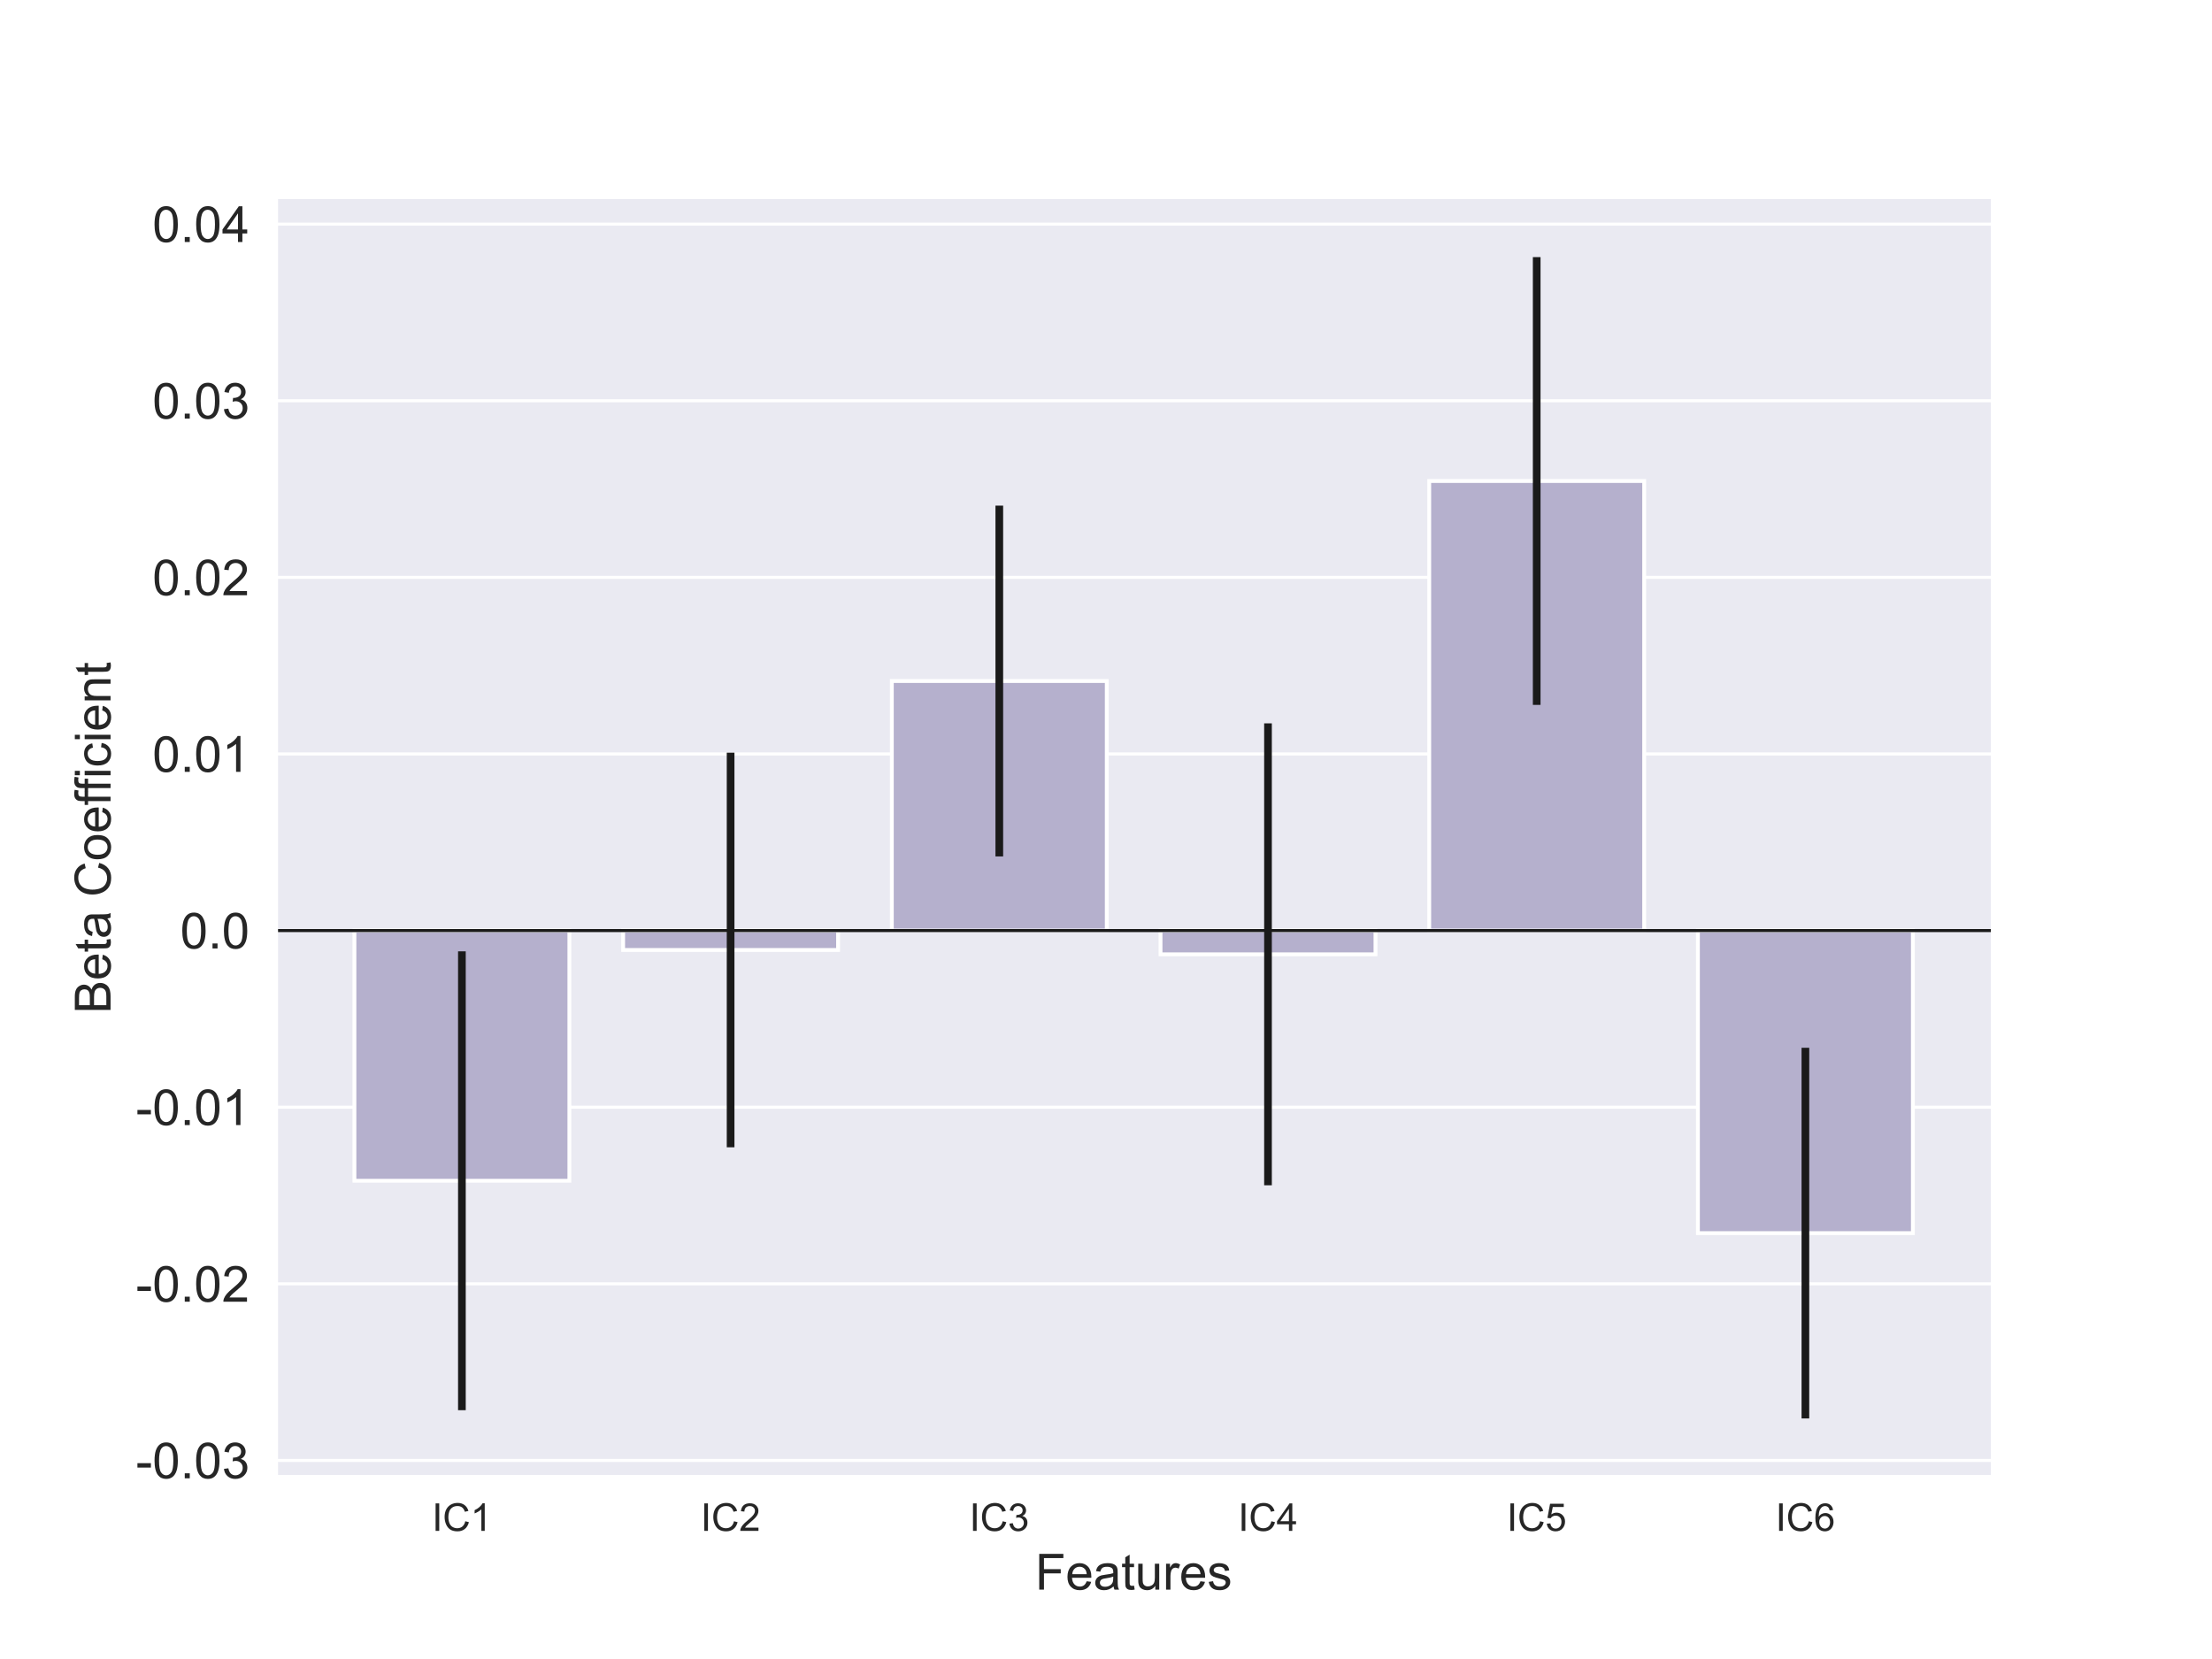
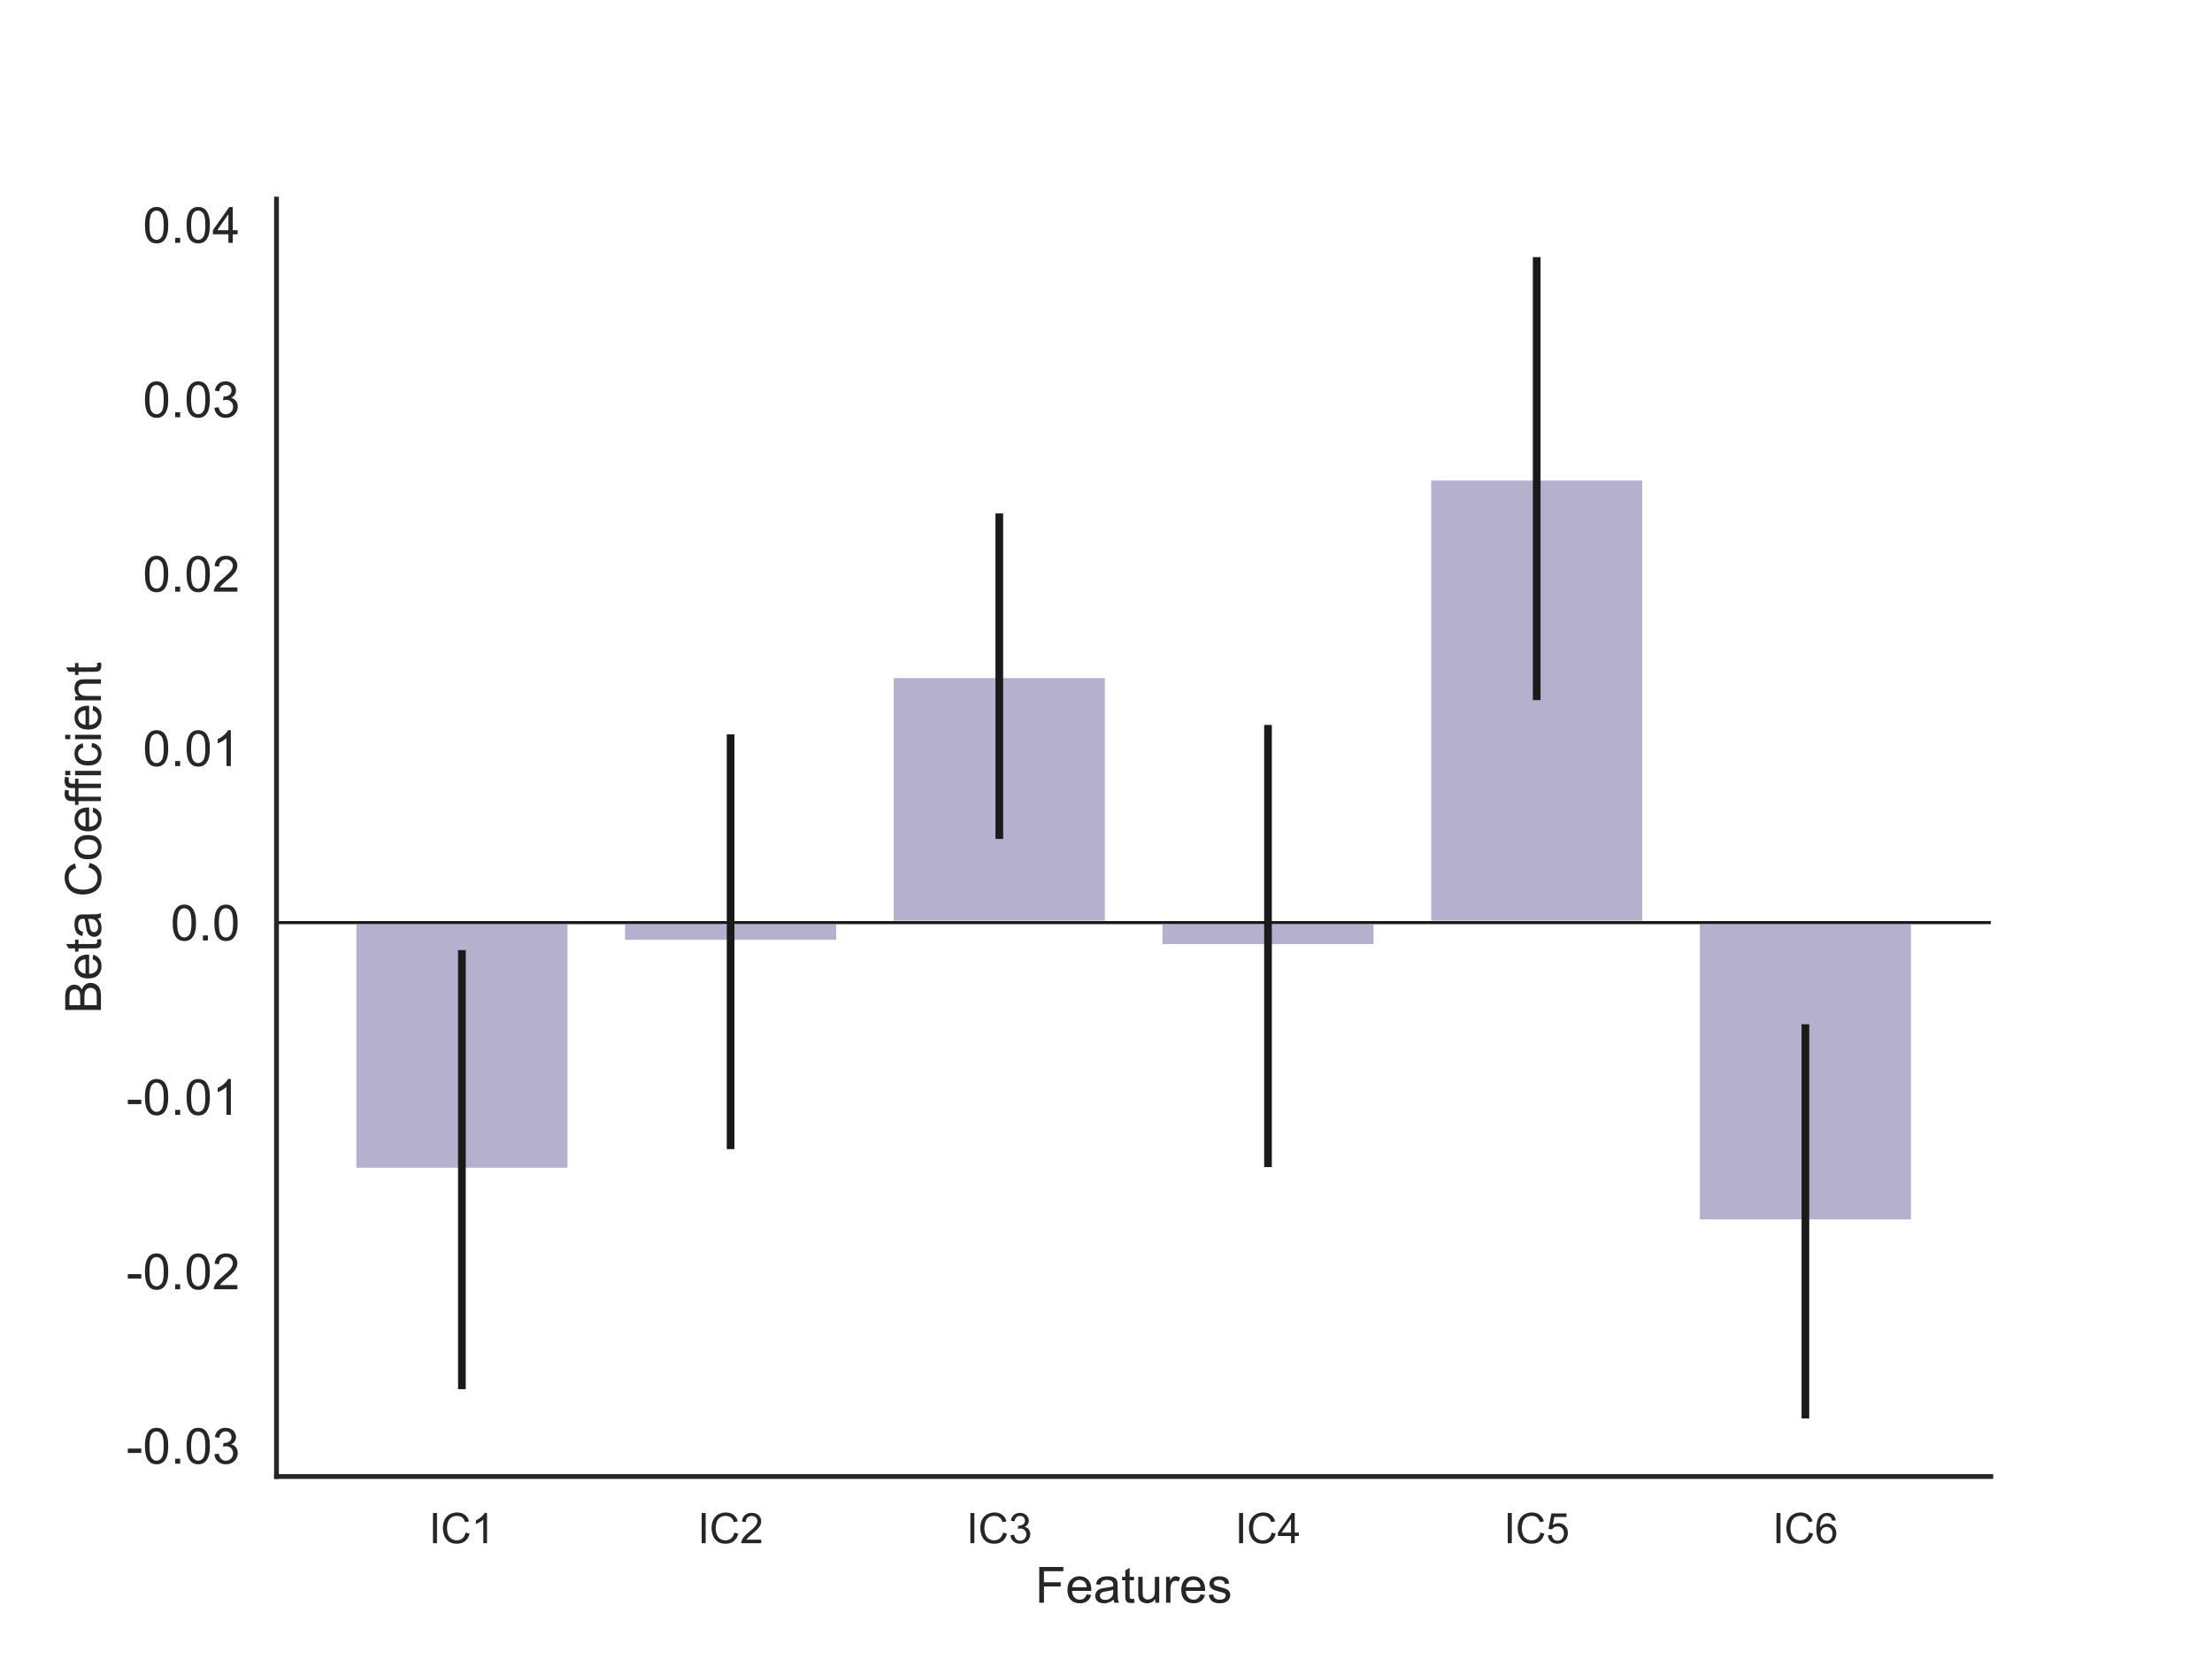
<svg xmlns="http://www.w3.org/2000/svg" xmlns:xlink="http://www.w3.org/1999/xlink" width="576pt" height="432pt" viewBox="0 0 576 432" version="1.1">
  <defs>
    <style type="text/css">*{stroke-linejoin: round; stroke-linecap: butt}</style>
  </defs>
  <g id="figure_1">
    <g id="patch_1">
      <path d="M 0 432  L 576 432  L 576 0  L 0 0  z " style="fill: #ffffff" />
    </g>
    <g id="axes_1">
      <g id="patch_2">
-         <path d="M 72 384.48  L 518.4 384.48  L 518.4 51.84  L 72 51.84  z " style="fill: #eaeaf2" />
+         <path d="M 72 384.48  L 518.4 384.48  L 518.4 51.84  L 72 51.84  z " style="fill: #ffffff" />
      </g>
      <g id="matplotlib.axis_1">
        <g id="xtick_1">
          <g id="text_1">
-             <g style="fill: #262626" transform="translate(112.4979 398.6378) scale(0.1 -0.1)">
+             <g style="fill: #262626" transform="translate(111.7199 401.8536) scale(0.11 -0.11)">
              <defs>
                <path id="ArialMT-49" d="M 597 0  L 597 4581  L 1203 4581  L 1203 0  L 597 0  z " transform="scale(0.015625)" />
                <path id="ArialMT-43" d="M 3763 1606  L 4369 1453  Q 4178 706 3683 314  Q 3188 -78 2472 -78  Q 1731 -78 1267 223  Q 803 525 561 1097  Q 319 1669 319 2325  Q 319 3041 592 3573  Q 866 4106 1370 4382  Q 1875 4659 2481 4659  Q 3169 4659 3637 4309  Q 4106 3959 4291 3325  L 3694 3184  Q 3534 3684 3231 3912  Q 2928 4141 2469 4141  Q 1941 4141 1586 3887  Q 1231 3634 1087 3207  Q 944 2781 944 2328  Q 944 1744 1114 1308  Q 1284 872 1643 656  Q 2003 441 2422 441  Q 2931 441 3284 734  Q 3638 1028 3763 1606  z " transform="scale(0.015625)" />
                <path id="ArialMT-31" d="M 2384 0  L 1822 0  L 1822 3584  Q 1619 3391 1289 3197  Q 959 3003 697 2906  L 697 3450  Q 1169 3672 1522 3987  Q 1875 4303 2022 4600  L 2384 4600  L 2384 0  z " transform="scale(0.015625)" />
              </defs>
              <use xlink:href="#ArialMT-49" />
              <use xlink:href="#ArialMT-43" x="27.783" />
              <use xlink:href="#ArialMT-31" x="100" />
            </g>
          </g>
        </g>
        <g id="xtick_2">
          <g id="text_2">
-             <g style="fill: #262626" transform="translate(182.4666 398.6378) scale(0.1 -0.1)">
+             <g style="fill: #262626" transform="translate(181.6885 401.8536) scale(0.11 -0.11)">
              <defs>
                <path id="ArialMT-32" d="M 3222 541  L 3222 0  L 194 0  Q 188 203 259 391  Q 375 700 629 1000  Q 884 1300 1366 1694  Q 2113 2306 2375 2664  Q 2638 3022 2638 3341  Q 2638 3675 2398 3904  Q 2159 4134 1775 4134  Q 1369 4134 1125 3890  Q 881 3647 878 3216  L 300 3275  Q 359 3922 746 4261  Q 1134 4600 1788 4600  Q 2447 4600 2831 4234  Q 3216 3869 3216 3328  Q 3216 3053 3103 2787  Q 2991 2522 2730 2228  Q 2469 1934 1863 1422  Q 1356 997 1212 845  Q 1069 694 975 541  L 3222 541  z " transform="scale(0.015625)" />
              </defs>
              <use xlink:href="#ArialMT-49" />
              <use xlink:href="#ArialMT-43" x="27.783" />
              <use xlink:href="#ArialMT-32" x="100" />
            </g>
          </g>
        </g>
        <g id="xtick_3">
          <g id="text_3">
-             <g style="fill: #262626" transform="translate(252.4352 398.6378) scale(0.1 -0.1)">
+             <g style="fill: #262626" transform="translate(251.6572 401.8536) scale(0.11 -0.11)">
              <defs>
                <path id="ArialMT-33" d="M 269 1209  L 831 1284  Q 928 806 1161 595  Q 1394 384 1728 384  Q 2125 384 2398 659  Q 2672 934 2672 1341  Q 2672 1728 2419 1979  Q 2166 2231 1775 2231  Q 1616 2231 1378 2169  L 1441 2663  Q 1497 2656 1531 2656  Q 1891 2656 2178 2843  Q 2466 3031 2466 3422  Q 2466 3731 2256 3934  Q 2047 4138 1716 4138  Q 1388 4138 1169 3931  Q 950 3725 888 3313  L 325 3413  Q 428 3978 793 4289  Q 1159 4600 1703 4600  Q 2078 4600 2393 4439  Q 2709 4278 2876 4000  Q 3044 3722 3044 3409  Q 3044 3113 2884 2869  Q 2725 2625 2413 2481  Q 2819 2388 3044 2092  Q 3269 1797 3269 1353  Q 3269 753 2831 336  Q 2394 -81 1725 -81  Q 1122 -81 723 278  Q 325 638 269 1209  z " transform="scale(0.015625)" />
              </defs>
              <use xlink:href="#ArialMT-49" />
              <use xlink:href="#ArialMT-43" x="27.783" />
              <use xlink:href="#ArialMT-33" x="100" />
            </g>
          </g>
        </g>
        <g id="xtick_4">
          <g id="text_4">
-             <g style="fill: #262626" transform="translate(322.4039 398.6378) scale(0.1 -0.1)">
+             <g style="fill: #262626" transform="translate(321.6258 401.8536) scale(0.11 -0.11)">
              <defs>
                <path id="ArialMT-34" d="M 2069 0  L 2069 1097  L 81 1097  L 81 1613  L 2172 4581  L 2631 4581  L 2631 1613  L 3250 1613  L 3250 1097  L 2631 1097  L 2631 0  L 2069 0  z M 2069 1613  L 2069 3678  L 634 1613  L 2069 1613  z " transform="scale(0.015625)" />
              </defs>
              <use xlink:href="#ArialMT-49" />
              <use xlink:href="#ArialMT-43" x="27.783" />
              <use xlink:href="#ArialMT-34" x="100" />
            </g>
          </g>
        </g>
        <g id="xtick_5">
          <g id="text_5">
-             <g style="fill: #262626" transform="translate(392.3725 398.6378) scale(0.1 -0.1)">
+             <g style="fill: #262626" transform="translate(391.5945 401.8536) scale(0.11 -0.11)">
              <defs>
                <path id="ArialMT-35" d="M 266 1200  L 856 1250  Q 922 819 1161 601  Q 1400 384 1738 384  Q 2144 384 2425 690  Q 2706 997 2706 1503  Q 2706 1984 2436 2262  Q 2166 2541 1728 2541  Q 1456 2541 1237 2417  Q 1019 2294 894 2097  L 366 2166  L 809 4519  L 3088 4519  L 3088 3981  L 1259 3981  L 1013 2750  Q 1425 3038 1878 3038  Q 2478 3038 2890 2622  Q 3303 2206 3303 1553  Q 3303 931 2941 478  Q 2500 -78 1738 -78  Q 1113 -78 717 272  Q 322 622 266 1200  z " transform="scale(0.015625)" />
              </defs>
              <use xlink:href="#ArialMT-49" />
              <use xlink:href="#ArialMT-43" x="27.783" />
              <use xlink:href="#ArialMT-35" x="100" />
            </g>
          </g>
        </g>
        <g id="xtick_6">
          <g id="text_6">
-             <g style="fill: #262626" transform="translate(462.3412 398.6378) scale(0.1 -0.1)">
+             <g style="fill: #262626" transform="translate(461.5631 401.8536) scale(0.11 -0.11)">
              <defs>
                <path id="ArialMT-36" d="M 3184 3459  L 2625 3416  Q 2550 3747 2413 3897  Q 2184 4138 1850 4138  Q 1581 4138 1378 3988  Q 1113 3794 959 3422  Q 806 3050 800 2363  Q 1003 2672 1297 2822  Q 1591 2972 1913 2972  Q 2475 2972 2870 2558  Q 3266 2144 3266 1488  Q 3266 1056 3080 686  Q 2894 316 2569 119  Q 2244 -78 1831 -78  Q 1128 -78 684 439  Q 241 956 241 2144  Q 241 3472 731 4075  Q 1159 4600 1884 4600  Q 2425 4600 2770 4297  Q 3116 3994 3184 3459  z M 888 1484  Q 888 1194 1011 928  Q 1134 663 1356 523  Q 1578 384 1822 384  Q 2178 384 2434 671  Q 2691 959 2691 1453  Q 2691 1928 2437 2201  Q 2184 2475 1800 2475  Q 1419 2475 1153 2201  Q 888 1928 888 1484  z " transform="scale(0.015625)" />
              </defs>
              <use xlink:href="#ArialMT-49" />
              <use xlink:href="#ArialMT-43" x="27.783" />
              <use xlink:href="#ArialMT-36" x="100" />
            </g>
          </g>
        </g>
        <g id="text_7">
-           <g style="fill: #262626" transform="translate(269.5514 413.9305) scale(0.13 -0.13)">
+           <g style="fill: #262626" transform="translate(269.5514 417.345) scale(0.13 -0.13)">
            <defs>
              <path id="ArialMT-46" d="M 525 0  L 525 4581  L 3616 4581  L 3616 4041  L 1131 4041  L 1131 2622  L 3281 2622  L 3281 2081  L 1131 2081  L 1131 0  L 525 0  z " transform="scale(0.015625)" />
              <path id="ArialMT-65" d="M 2694 1069  L 3275 997  Q 3138 488 2766 206  Q 2394 -75 1816 -75  Q 1088 -75 661 373  Q 234 822 234 1631  Q 234 2469 665 2931  Q 1097 3394 1784 3394  Q 2450 3394 2872 2941  Q 3294 2488 3294 1666  Q 3294 1616 3291 1516  L 816 1516  Q 847 969 1125 678  Q 1403 388 1819 388  Q 2128 388 2347 550  Q 2566 713 2694 1069  z M 847 1978  L 2700 1978  Q 2663 2397 2488 2606  Q 2219 2931 1791 2931  Q 1403 2931 1139 2672  Q 875 2413 847 1978  z " transform="scale(0.015625)" />
              <path id="ArialMT-61" d="M 2588 409  Q 2275 144 1986 34  Q 1697 -75 1366 -75  Q 819 -75 525 192  Q 231 459 231 875  Q 231 1119 342 1320  Q 453 1522 633 1644  Q 813 1766 1038 1828  Q 1203 1872 1538 1913  Q 2219 1994 2541 2106  Q 2544 2222 2544 2253  Q 2544 2597 2384 2738  Q 2169 2928 1744 2928  Q 1347 2928 1158 2789  Q 969 2650 878 2297  L 328 2372  Q 403 2725 575 2942  Q 747 3159 1072 3276  Q 1397 3394 1825 3394  Q 2250 3394 2515 3294  Q 2781 3194 2906 3042  Q 3031 2891 3081 2659  Q 3109 2516 3109 2141  L 3109 1391  Q 3109 606 3145 398  Q 3181 191 3288 0  L 2700 0  Q 2613 175 2588 409  z M 2541 1666  Q 2234 1541 1622 1453  Q 1275 1403 1131 1340  Q 988 1278 909 1158  Q 831 1038 831 891  Q 831 666 1001 516  Q 1172 366 1500 366  Q 1825 366 2078 508  Q 2331 650 2450 897  Q 2541 1088 2541 1459  L 2541 1666  z " transform="scale(0.015625)" />
              <path id="ArialMT-74" d="M 1650 503  L 1731 6  Q 1494 -44 1306 -44  Q 1000 -44 831 53  Q 663 150 594 308  Q 525 466 525 972  L 525 2881  L 113 2881  L 113 3319  L 525 3319  L 525 4141  L 1084 4478  L 1084 3319  L 1650 3319  L 1650 2881  L 1084 2881  L 1084 941  Q 1084 700 1114 631  Q 1144 563 1211 522  Q 1278 481 1403 481  Q 1497 481 1650 503  z " transform="scale(0.015625)" />
              <path id="ArialMT-75" d="M 2597 0  L 2597 488  Q 2209 -75 1544 -75  Q 1250 -75 995 37  Q 741 150 617 320  Q 494 491 444 738  Q 409 903 409 1263  L 409 3319  L 972 3319  L 972 1478  Q 972 1038 1006 884  Q 1059 663 1231 536  Q 1403 409 1656 409  Q 1909 409 2131 539  Q 2353 669 2445 892  Q 2538 1116 2538 1541  L 2538 3319  L 3100 3319  L 3100 0  L 2597 0  z " transform="scale(0.015625)" />
              <path id="ArialMT-72" d="M 416 0  L 416 3319  L 922 3319  L 922 2816  Q 1116 3169 1280 3281  Q 1444 3394 1641 3394  Q 1925 3394 2219 3213  L 2025 2691  Q 1819 2813 1613 2813  Q 1428 2813 1281 2702  Q 1134 2591 1072 2394  Q 978 2094 978 1738  L 978 0  L 416 0  z " transform="scale(0.015625)" />
              <path id="ArialMT-73" d="M 197 991  L 753 1078  Q 800 744 1014 566  Q 1228 388 1613 388  Q 2000 388 2187 545  Q 2375 703 2375 916  Q 2375 1106 2209 1216  Q 2094 1291 1634 1406  Q 1016 1563 777 1677  Q 538 1791 414 1992  Q 291 2194 291 2438  Q 291 2659 392 2848  Q 494 3038 669 3163  Q 800 3259 1026 3326  Q 1253 3394 1513 3394  Q 1903 3394 2198 3281  Q 2494 3169 2634 2976  Q 2775 2784 2828 2463  L 2278 2388  Q 2241 2644 2061 2787  Q 1881 2931 1553 2931  Q 1166 2931 1000 2803  Q 834 2675 834 2503  Q 834 2394 903 2306  Q 972 2216 1119 2156  Q 1203 2125 1616 2013  Q 2213 1853 2448 1751  Q 2684 1650 2818 1456  Q 2953 1263 2953 975  Q 2953 694 2789 445  Q 2625 197 2315 61  Q 2006 -75 1616 -75  Q 969 -75 630 194  Q 291 463 197 991  z " transform="scale(0.015625)" />
            </defs>
            <use xlink:href="#ArialMT-46" />
            <use xlink:href="#ArialMT-65" x="61.084" />
            <use xlink:href="#ArialMT-61" x="116.699" />
            <use xlink:href="#ArialMT-74" x="172.314" />
            <use xlink:href="#ArialMT-75" x="200.098" />
            <use xlink:href="#ArialMT-72" x="255.713" />
            <use xlink:href="#ArialMT-65" x="289.014" />
            <use xlink:href="#ArialMT-73" x="344.629" />
          </g>
        </g>
      </g>
      <g id="matplotlib.axis_2">
        <g id="ytick_1">
-           <g id="line2d_1">
-             <path d="M 72 380.294  L 518.4 380.294  " clip-path="url(#ped392d3586)" style="fill: none; stroke: #ffffff; stroke-width: 0.8; stroke-linecap: round" />
-           </g>
          <g id="text_8">
-             <g style="fill: #262626" transform="translate(35.37219 384.9464) scale(0.13 -0.13)">
+             <g style="fill: #262626" transform="translate(32.87219 381.1406) scale(0.13 -0.13)">
              <defs>
                <path id="ArialMT-2d" d="M 203 1375  L 203 1941  L 1931 1941  L 1931 1375  L 203 1375  z " transform="scale(0.015625)" />
                <path id="ArialMT-30" d="M 266 2259  Q 266 3072 433 3567  Q 600 4063 929 4331  Q 1259 4600 1759 4600  Q 2128 4600 2406 4451  Q 2684 4303 2865 4023  Q 3047 3744 3150 3342  Q 3253 2941 3253 2259  Q 3253 1453 3087 958  Q 2922 463 2592 192  Q 2263 -78 1759 -78  Q 1097 -78 719 397  Q 266 969 266 2259  z M 844 2259  Q 844 1131 1108 757  Q 1372 384 1759 384  Q 2147 384 2411 759  Q 2675 1134 2675 2259  Q 2675 3391 2411 3762  Q 2147 4134 1753 4134  Q 1366 4134 1134 3806  Q 844 3388 844 2259  z " transform="scale(0.015625)" />
                <path id="ArialMT-2e" d="M 581 0  L 581 641  L 1222 641  L 1222 0  L 581 0  z " transform="scale(0.015625)" />
              </defs>
              <use xlink:href="#ArialMT-2d" />
              <use xlink:href="#ArialMT-30" x="33.301" />
              <use xlink:href="#ArialMT-2e" x="88.916" />
              <use xlink:href="#ArialMT-30" x="116.699" />
              <use xlink:href="#ArialMT-33" x="172.314" />
            </g>
          </g>
        </g>
        <g id="ytick_2">
-           <g id="line2d_2">
-             <path d="M 72 334.304  L 518.4 334.304  " clip-path="url(#ped392d3586)" style="fill: none; stroke: #ffffff; stroke-width: 0.8; stroke-linecap: round" />
-           </g>
          <g id="text_9">
-             <g style="fill: #262626" transform="translate(35.37219 338.9569) scale(0.13 -0.13)">
+             <g style="fill: #262626" transform="translate(32.87219 335.7254) scale(0.13 -0.13)">
              <use xlink:href="#ArialMT-2d" />
              <use xlink:href="#ArialMT-30" x="33.301" />
              <use xlink:href="#ArialMT-2e" x="88.916" />
              <use xlink:href="#ArialMT-30" x="116.699" />
              <use xlink:href="#ArialMT-32" x="172.314" />
            </g>
          </g>
        </g>
        <g id="ytick_3">
-           <g id="line2d_3">
-             <path d="M 72 288.315  L 518.4 288.315  " clip-path="url(#ped392d3586)" style="fill: none; stroke: #ffffff; stroke-width: 0.8; stroke-linecap: round" />
-           </g>
          <g id="text_10">
-             <g style="fill: #262626" transform="translate(35.37219 292.9674) scale(0.13 -0.13)">
+             <g style="fill: #262626" transform="translate(32.87219 290.3101) scale(0.13 -0.13)">
              <use xlink:href="#ArialMT-2d" />
              <use xlink:href="#ArialMT-30" x="33.301" />
              <use xlink:href="#ArialMT-2e" x="88.916" />
              <use xlink:href="#ArialMT-30" x="116.699" />
              <use xlink:href="#ArialMT-31" x="172.314" />
            </g>
          </g>
        </g>
        <g id="ytick_4">
-           <g id="line2d_4">
-             <path d="M 72 242.325  L 518.4 242.325  " clip-path="url(#ped392d3586)" style="fill: none; stroke: #ffffff; stroke-width: 0.8; stroke-linecap: round" />
-           </g>
          <g id="text_11">
-             <g style="fill: #262626" transform="translate(46.93 246.9779) scale(0.13 -0.13)">
+             <g style="fill: #262626" transform="translate(44.43 244.8949) scale(0.13 -0.13)">
              <use xlink:href="#ArialMT-30" />
              <use xlink:href="#ArialMT-2e" x="55.615" />
              <use xlink:href="#ArialMT-30" x="83.398" />
            </g>
          </g>
        </g>
        <g id="ytick_5">
-           <g id="line2d_5">
-             <path d="M 72 196.336  L 518.4 196.336  " clip-path="url(#ped392d3586)" style="fill: none; stroke: #ffffff; stroke-width: 0.8; stroke-linecap: round" />
-           </g>
          <g id="text_12">
-             <g style="fill: #262626" transform="translate(39.70078 200.9884) scale(0.13 -0.13)">
+             <g style="fill: #262626" transform="translate(37.20078 199.4796) scale(0.13 -0.13)">
              <use xlink:href="#ArialMT-30" />
              <use xlink:href="#ArialMT-2e" x="55.615" />
              <use xlink:href="#ArialMT-30" x="83.398" />
              <use xlink:href="#ArialMT-31" x="139.014" />
            </g>
          </g>
        </g>
        <g id="ytick_6">
-           <g id="line2d_6">
-             <path d="M 72 150.346  L 518.4 150.346  " clip-path="url(#ped392d3586)" style="fill: none; stroke: #ffffff; stroke-width: 0.8; stroke-linecap: round" />
-           </g>
          <g id="text_13">
-             <g style="fill: #262626" transform="translate(39.70078 154.9989) scale(0.13 -0.13)">
+             <g style="fill: #262626" transform="translate(37.20078 154.0643) scale(0.13 -0.13)">
              <use xlink:href="#ArialMT-30" />
              <use xlink:href="#ArialMT-2e" x="55.615" />
              <use xlink:href="#ArialMT-30" x="83.398" />
              <use xlink:href="#ArialMT-32" x="139.014" />
            </g>
          </g>
        </g>
        <g id="ytick_7">
-           <g id="line2d_7">
-             <path d="M 72 104.357  L 518.4 104.357  " clip-path="url(#ped392d3586)" style="fill: none; stroke: #ffffff; stroke-width: 0.8; stroke-linecap: round" />
-           </g>
          <g id="text_14">
-             <g style="fill: #262626" transform="translate(39.70078 109.0093) scale(0.13 -0.13)">
+             <g style="fill: #262626" transform="translate(37.20078 108.6491) scale(0.13 -0.13)">
              <use xlink:href="#ArialMT-30" />
              <use xlink:href="#ArialMT-2e" x="55.615" />
              <use xlink:href="#ArialMT-30" x="83.398" />
              <use xlink:href="#ArialMT-33" x="139.014" />
            </g>
          </g>
        </g>
        <g id="ytick_8">
-           <g id="line2d_8">
-             <path d="M 72 58.367  L 518.4 58.367  " clip-path="url(#ped392d3586)" style="fill: none; stroke: #ffffff; stroke-width: 0.8; stroke-linecap: round" />
-           </g>
          <g id="text_15">
-             <g style="fill: #262626" transform="translate(39.70078 63.01984) scale(0.13 -0.13)">
+             <g style="fill: #262626" transform="translate(37.20078 63.23382) scale(0.13 -0.13)">
              <use xlink:href="#ArialMT-30" />
              <use xlink:href="#ArialMT-2e" x="55.615" />
              <use xlink:href="#ArialMT-30" x="83.398" />
              <use xlink:href="#ArialMT-34" x="139.014" />
            </g>
          </g>
        </g>
        <g id="text_16">
-           <g style="fill: #262626" transform="translate(28.78844 263.9312) rotate(-90) scale(0.13 -0.13)">
+           <g style="fill: #262626" transform="translate(26.28844 263.9312) rotate(-90) scale(0.13 -0.13)">
            <defs>
              <path id="ArialMT-42" d="M 469 0  L 469 4581  L 2188 4581  Q 2713 4581 3030 4442  Q 3347 4303 3526 4014  Q 3706 3725 3706 3409  Q 3706 3116 3547 2856  Q 3388 2597 3066 2438  Q 3481 2316 3704 2022  Q 3928 1728 3928 1328  Q 3928 1006 3792 729  Q 3656 453 3456 303  Q 3256 153 2954 76  Q 2653 0 2216 0  L 469 0  z M 1075 2656  L 2066 2656  Q 2469 2656 2644 2709  Q 2875 2778 2992 2937  Q 3109 3097 3109 3338  Q 3109 3566 3000 3739  Q 2891 3913 2687 3977  Q 2484 4041 1991 4041  L 1075 4041  L 1075 2656  z M 1075 541  L 2216 541  Q 2509 541 2628 563  Q 2838 600 2978 687  Q 3119 775 3209 942  Q 3300 1109 3300 1328  Q 3300 1584 3169 1773  Q 3038 1963 2805 2039  Q 2572 2116 2134 2116  L 1075 2116  L 1075 541  z " transform="scale(0.015625)" />
              <path id="ArialMT-20" transform="scale(0.015625)" />
              <path id="ArialMT-6f" d="M 213 1659  Q 213 2581 725 3025  Q 1153 3394 1769 3394  Q 2453 3394 2887 2945  Q 3322 2497 3322 1706  Q 3322 1066 3130 698  Q 2938 331 2570 128  Q 2203 -75 1769 -75  Q 1072 -75 642 372  Q 213 819 213 1659  z M 791 1659  Q 791 1022 1069 705  Q 1347 388 1769 388  Q 2188 388 2466 706  Q 2744 1025 2744 1678  Q 2744 2294 2464 2611  Q 2184 2928 1769 2928  Q 1347 2928 1069 2612  Q 791 2297 791 1659  z " transform="scale(0.015625)" />
              <path id="ArialMT-66" d="M 556 0  L 556 2881  L 59 2881  L 59 3319  L 556 3319  L 556 3672  Q 556 4006 616 4169  Q 697 4388 901 4523  Q 1106 4659 1475 4659  Q 1713 4659 2000 4603  L 1916 4113  Q 1741 4144 1584 4144  Q 1328 4144 1222 4034  Q 1116 3925 1116 3625  L 1116 3319  L 1763 3319  L 1763 2881  L 1116 2881  L 1116 0  L 556 0  z " transform="scale(0.015625)" />
              <path id="ArialMT-69" d="M 425 3934  L 425 4581  L 988 4581  L 988 3934  L 425 3934  z M 425 0  L 425 3319  L 988 3319  L 988 0  L 425 0  z " transform="scale(0.015625)" />
              <path id="ArialMT-63" d="M 2588 1216  L 3141 1144  Q 3050 572 2676 248  Q 2303 -75 1759 -75  Q 1078 -75 664 370  Q 250 816 250 1647  Q 250 2184 428 2587  Q 606 2991 970 3192  Q 1334 3394 1763 3394  Q 2303 3394 2647 3120  Q 2991 2847 3088 2344  L 2541 2259  Q 2463 2594 2264 2762  Q 2066 2931 1784 2931  Q 1359 2931 1093 2626  Q 828 2322 828 1663  Q 828 994 1084 691  Q 1341 388 1753 388  Q 2084 388 2306 591  Q 2528 794 2588 1216  z " transform="scale(0.015625)" />
              <path id="ArialMT-6e" d="M 422 0  L 422 3319  L 928 3319  L 928 2847  Q 1294 3394 1984 3394  Q 2284 3394 2536 3286  Q 2788 3178 2913 3003  Q 3038 2828 3088 2588  Q 3119 2431 3119 2041  L 3119 0  L 2556 0  L 2556 2019  Q 2556 2363 2490 2533  Q 2425 2703 2258 2804  Q 2091 2906 1866 2906  Q 1506 2906 1245 2678  Q 984 2450 984 1813  L 984 0  L 422 0  z " transform="scale(0.015625)" />
            </defs>
            <use xlink:href="#ArialMT-42" />
            <use xlink:href="#ArialMT-65" x="66.699" />
            <use xlink:href="#ArialMT-74" x="122.314" />
            <use xlink:href="#ArialMT-61" x="150.098" />
            <use xlink:href="#ArialMT-20" x="205.713" />
            <use xlink:href="#ArialMT-43" x="233.496" />
            <use xlink:href="#ArialMT-6f" x="305.713" />
            <use xlink:href="#ArialMT-65" x="361.328" />
            <use xlink:href="#ArialMT-66" x="416.943" />
            <use xlink:href="#ArialMT-66" x="442.977" />
            <use xlink:href="#ArialMT-69" x="470.76" />
            <use xlink:href="#ArialMT-63" x="492.977" />
            <use xlink:href="#ArialMT-69" x="542.977" />
            <use xlink:href="#ArialMT-65" x="565.193" />
            <use xlink:href="#ArialMT-6e" x="620.809" />
            <use xlink:href="#ArialMT-74" x="676.424" />
          </g>
        </g>
      </g>
      <g id="patch_3">
-         <path d="M 92.291 242.325  L 148.266 242.325  L 148.266 307.469  L 92.291 307.469  z " clip-path="url(#ped392d3586)" style="fill: #b5b0cd; stroke: #ffffff; stroke-linejoin: miter" />
+         <path d="M 92.291 240.242  L 148.266 240.242  L 148.266 304.573  L 92.291 304.573  z " clip-path="url(#p9d8e249389)" style="fill: #b5b0cd; stroke: #ffffff; stroke-linejoin: miter" />
      </g>
      <g id="patch_4">
-         <path d="M 162.26 242.325  L 218.234 242.325  L 218.234 247.373  L 162.26 247.373  z " clip-path="url(#ped392d3586)" style="fill: #b5b0cd; stroke: #ffffff; stroke-linejoin: miter" />
+         <path d="M 162.26 240.242  L 218.234 240.242  L 218.234 245.227  L 162.26 245.227  z " clip-path="url(#p9d8e249389)" style="fill: #b5b0cd; stroke: #ffffff; stroke-linejoin: miter" />
      </g>
      <g id="patch_5">
-         <path d="M 232.228 242.325  L 288.203 242.325  L 288.203 177.337  L 232.228 177.337  z " clip-path="url(#ped392d3586)" style="fill: #b5b0cd; stroke: #ffffff; stroke-linejoin: miter" />
+         <path d="M 232.228 240.242  L 288.203 240.242  L 288.203 176.066  L 232.228 176.066  z " clip-path="url(#p9d8e249389)" style="fill: #b5b0cd; stroke: #ffffff; stroke-linejoin: miter" />
      </g>
      <g id="patch_6">
-         <path d="M 302.197 242.325  L 358.172 242.325  L 358.172 248.502  L 302.197 248.502  z " clip-path="url(#ped392d3586)" style="fill: #b5b0cd; stroke: #ffffff; stroke-linejoin: miter" />
+         <path d="M 302.197 240.242  L 358.172 240.242  L 358.172 246.342  L 302.197 246.342  z " clip-path="url(#p9d8e249389)" style="fill: #b5b0cd; stroke: #ffffff; stroke-linejoin: miter" />
      </g>
      <g id="patch_7">
-         <path d="M 372.166 242.325  L 428.14 242.325  L 428.14 125.254  L 372.166 125.254  z " clip-path="url(#ped392d3586)" style="fill: #b5b0cd; stroke: #ffffff; stroke-linejoin: miter" />
+         <path d="M 372.166 240.242  L 428.14 240.242  L 428.14 124.633  L 372.166 124.633  z " clip-path="url(#p9d8e249389)" style="fill: #b5b0cd; stroke: #ffffff; stroke-linejoin: miter" />
      </g>
      <g id="patch_8">
-         <path d="M 442.134 242.325  L 498.109 242.325  L 498.109 321.102  L 442.134 321.102  z " clip-path="url(#ped392d3586)" style="fill: #b5b0cd; stroke: #ffffff; stroke-linejoin: miter" />
-       </g>
-       <g id="line2d_9">
-         <path clip-path="url(#ped392d3586)" style="fill: none; stroke: #424242; stroke-width: 2.7; stroke-linecap: round" />
-       </g>
-       <g id="line2d_10">
-         <path clip-path="url(#ped392d3586)" style="fill: none; stroke: #424242; stroke-width: 2.7; stroke-linecap: round" />
-       </g>
-       <g id="line2d_11">
-         <path clip-path="url(#ped392d3586)" style="fill: none; stroke: #424242; stroke-width: 2.7; stroke-linecap: round" />
-       </g>
-       <g id="line2d_12">
-         <path clip-path="url(#ped392d3586)" style="fill: none; stroke: #424242; stroke-width: 2.7; stroke-linecap: round" />
-       </g>
-       <g id="line2d_13">
-         <path clip-path="url(#ped392d3586)" style="fill: none; stroke: #424242; stroke-width: 2.7; stroke-linecap: round" />
-       </g>
-       <g id="line2d_14">
-         <path clip-path="url(#ped392d3586)" style="fill: none; stroke: #424242; stroke-width: 2.7; stroke-linecap: round" />
+         <path d="M 442.134 240.242  L 498.109 240.242  L 498.109 318.036  L 442.134 318.036  z " clip-path="url(#p9d8e249389)" style="fill: #b5b0cd; stroke: #ffffff; stroke-linejoin: miter" />
+       </g>
+       <g id="line2d_1">
+         <path clip-path="url(#p9d8e249389)" style="fill: none; stroke: #424242; stroke-width: 2.25; stroke-linecap: round" />
+       </g>
+       <g id="line2d_2">
+         <path clip-path="url(#p9d8e249389)" style="fill: none; stroke: #424242; stroke-width: 2.25; stroke-linecap: round" />
+       </g>
+       <g id="line2d_3">
+         <path clip-path="url(#p9d8e249389)" style="fill: none; stroke: #424242; stroke-width: 2.25; stroke-linecap: round" />
+       </g>
+       <g id="line2d_4">
+         <path clip-path="url(#p9d8e249389)" style="fill: none; stroke: #424242; stroke-width: 2.25; stroke-linecap: round" />
+       </g>
+       <g id="line2d_5">
+         <path clip-path="url(#p9d8e249389)" style="fill: none; stroke: #424242; stroke-width: 2.25; stroke-linecap: round" />
+       </g>
+       <g id="line2d_6">
+         <path clip-path="url(#p9d8e249389)" style="fill: none; stroke: #424242; stroke-width: 2.25; stroke-linecap: round" />
      </g>
      <g id="LineCollection_1">
-         <path d="M 120.278 367.211  L 120.278 247.727  " clip-path="url(#ped392d3586)" style="fill: none; stroke: #1a1a1a; stroke-width: 2" />
-         <path d="M 190.247 298.747  L 190.247 195.999  " clip-path="url(#ped392d3586)" style="fill: none; stroke: #1a1a1a; stroke-width: 2" />
-         <path d="M 260.216 223.012  L 260.216 131.662  " clip-path="url(#ped392d3586)" style="fill: none; stroke: #1a1a1a; stroke-width: 2" />
-         <path d="M 330.184 308.65  L 330.184 188.355  " clip-path="url(#ped392d3586)" style="fill: none; stroke: #1a1a1a; stroke-width: 2" />
-         <path d="M 400.153 183.548  L 400.153 66.96  " clip-path="url(#ped392d3586)" style="fill: none; stroke: #1a1a1a; stroke-width: 2" />
-         <path d="M 470.122 369.36  L 470.122 272.844  " clip-path="url(#ped392d3586)" style="fill: none; stroke: #1a1a1a; stroke-width: 2" />
-       </g>
-       <g id="line2d_15">
-         <path d="M 72 242.325  L 518.4 242.325  " clip-path="url(#ped392d3586)" style="fill: none; stroke: #1a1a1a; stroke-width: 0.8; stroke-linecap: round" />
-       </g>
-       <g id="line2d_16" />
+         <path d="M 120.278 361.749  L 120.278 247.397  " clip-path="url(#p9d8e249389)" style="fill: none; stroke: #1a1a1a; stroke-width: 2" />
+         <path d="M 190.247 299.235  L 190.247 191.22  " clip-path="url(#p9d8e249389)" style="fill: none; stroke: #1a1a1a; stroke-width: 2" />
+         <path d="M 260.216 218.443  L 260.216 133.688  " clip-path="url(#p9d8e249389)" style="fill: none; stroke: #1a1a1a; stroke-width: 2" />
+         <path d="M 330.184 303.911  L 330.184 188.774  " clip-path="url(#p9d8e249389)" style="fill: none; stroke: #1a1a1a; stroke-width: 2" />
+         <path d="M 400.153 182.306  L 400.153 66.96  " clip-path="url(#p9d8e249389)" style="fill: none; stroke: #1a1a1a; stroke-width: 2" />
+         <path d="M 470.122 369.36  L 470.122 266.711  " clip-path="url(#p9d8e249389)" style="fill: none; stroke: #1a1a1a; stroke-width: 2" />
+       </g>
+       <g id="line2d_7">
+         <path d="M 72 240.242  L 518.4 240.242  " clip-path="url(#p9d8e249389)" style="fill: none; stroke: #1a1a1a; stroke-width: 0.8; stroke-linecap: round" />
+       </g>
+       <g id="line2d_8" />
      <g id="patch_9">
-         <path d="M 72 384.48  L 72 51.84  " style="fill: none; stroke: #ffffff; stroke-width: 0.8; stroke-linejoin: miter; stroke-linecap: square" />
+         <path d="M 72 384.48  L 72 51.84  " style="fill: none; stroke: #262626; stroke-width: 1.25; stroke-linejoin: miter; stroke-linecap: square" />
      </g>
      <g id="patch_10">
-         <path d="M 72 384.48  L 518.4 384.48  " style="fill: none; stroke: #ffffff; stroke-width: 0.8; stroke-linejoin: miter; stroke-linecap: square" />
+         <path d="M 72 384.48  L 518.4 384.48  " style="fill: none; stroke: #262626; stroke-width: 1.25; stroke-linejoin: miter; stroke-linecap: square" />
      </g>
    </g>
  </g>
  <defs>
-     <clipPath id="ped392d3586">
+     <clipPath id="p9d8e249389">
      <rect x="72" y="51.84" width="446.4" height="332.64" />
    </clipPath>
  </defs>
</svg>
